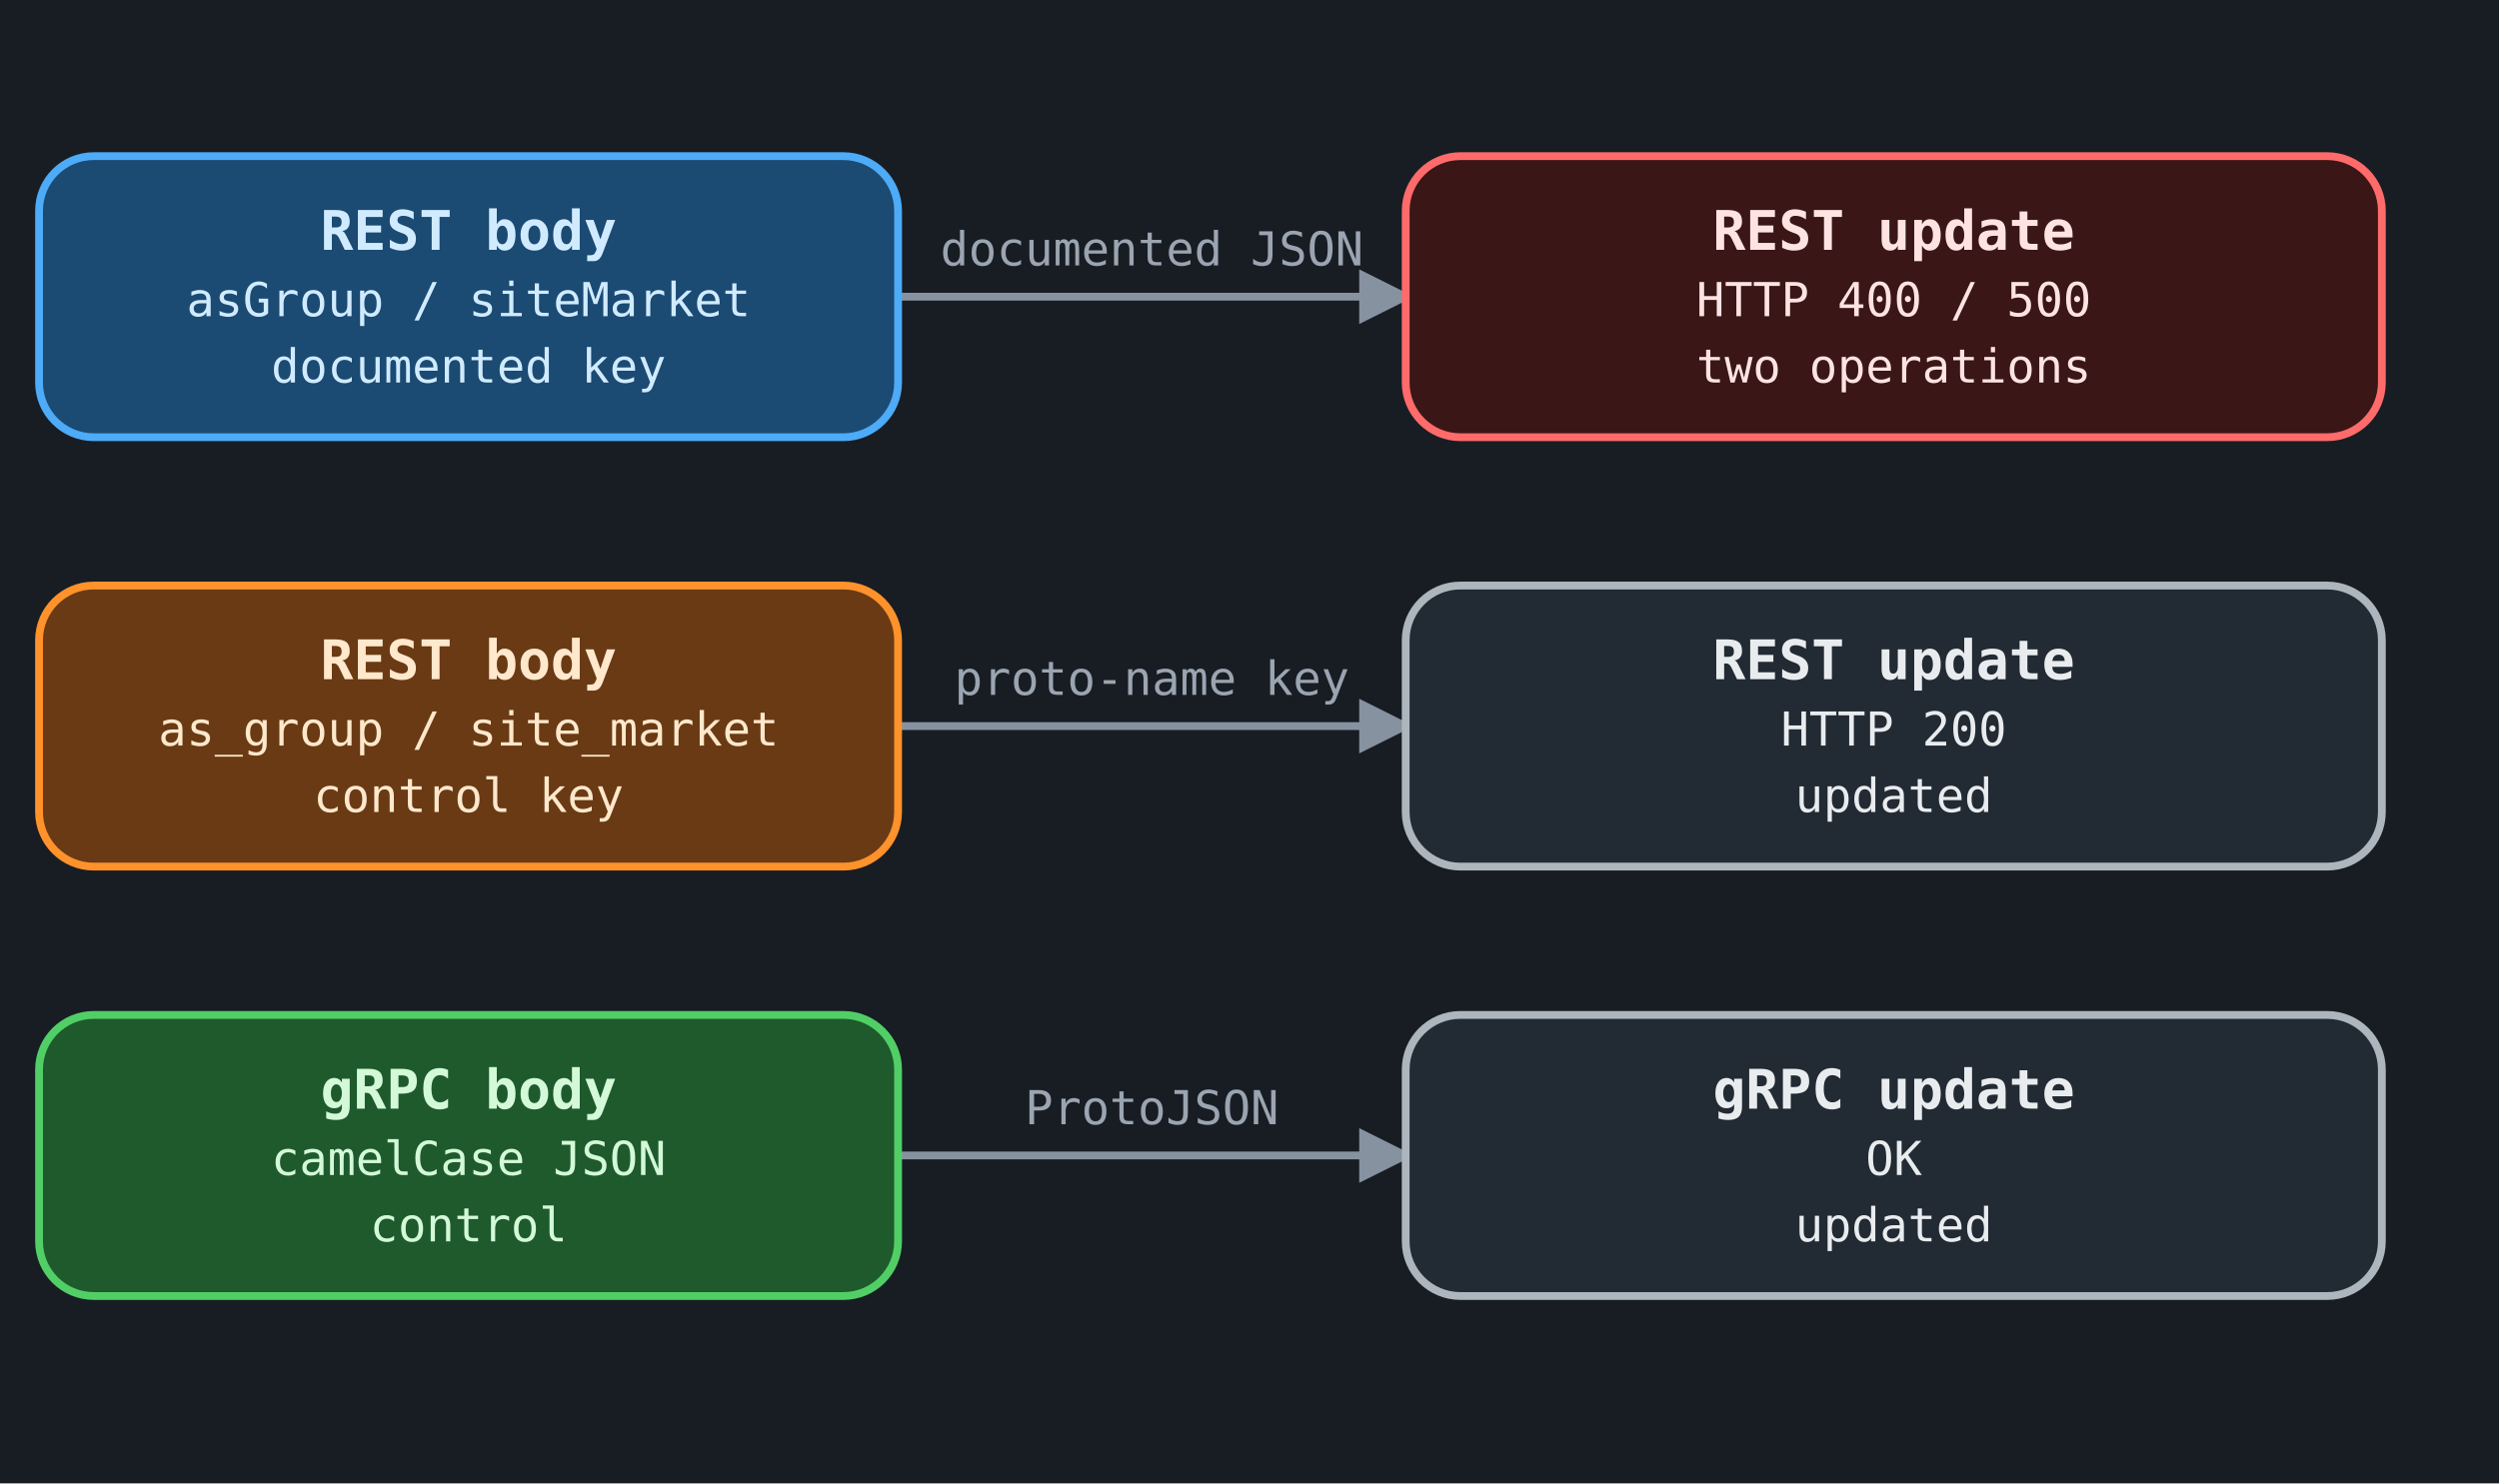
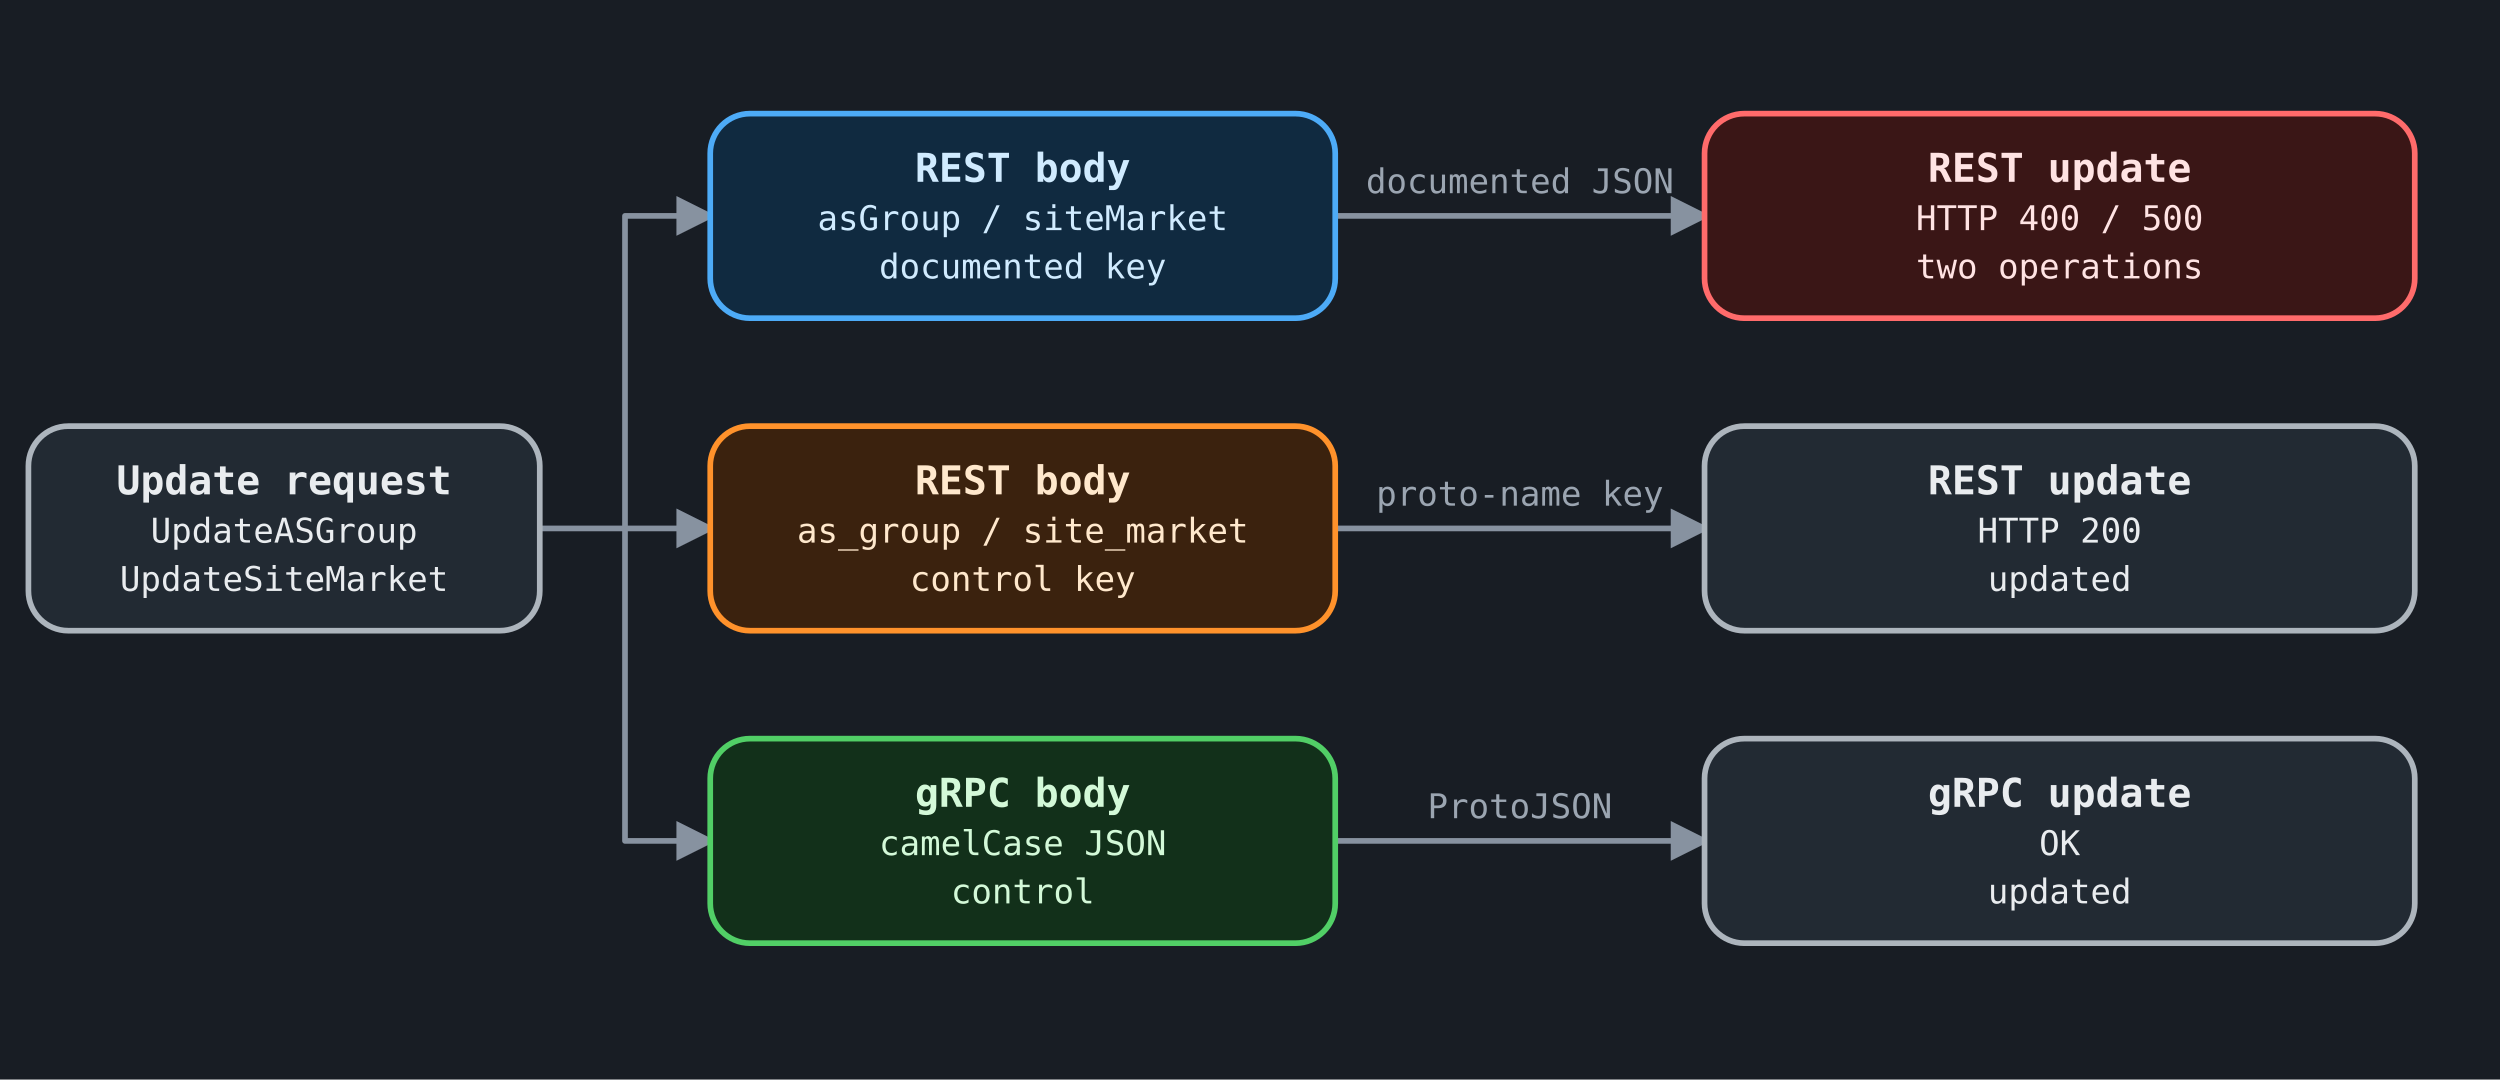
- <svg xmlns="http://www.w3.org/2000/svg" width="640" height="380" id="body-merge-flow" viewBox="0 0 640 380" role="group" aria-label="Documented REST bodies fail on two update routes while proto-name REST and gRPC controls succeed.">
+ <svg xmlns="http://www.w3.org/2000/svg" width="880" height="380" id="body-merge-flow" viewBox="0 0 880 380" role="group" aria-label="Documented REST bodies fail on two update routes while proto-name REST and gRPC controls succeed.">
  <style>/* House diagram style: the SVG parts and the explorer states. It reads the
   color tokens of page-theme/assets/theme.css, so load that file first. */
svg text { font-family: "JetBrains Mono", ui-monospace, "SF Mono", Menlo, Consolas, monospace; }
.node rect { stroke-width: 2; transition: stroke-width .15s; }
.node .nm { font-size: 14px; font-weight: 700; text-anchor: middle; }
.node .ft { font-size: 12px; text-anchor: middle; }
.fam-blue.src rect { fill: #1b4a73; stroke: #4dabf7; } .fam-blue.proc rect { fill: #102a40; stroke: #4dabf7; } .fam-blue text { fill: #d0ebff; }
.fam-violet.src rect { fill: #43307f; stroke: #9775fa; } .fam-violet.proc rect { fill: #251c45; stroke: #9775fa; } .fam-violet text { fill: #e5dbff; }
.fam-green.src rect { fill: #1e5a2c; stroke: #51cf66; } .fam-green.proc rect { fill: #12301a; stroke: #51cf66; } .fam-green text { fill: #d3f9d8; }
.fam-orange.src rect { fill: #6a3a14; stroke: #ff922b; } .fam-orange.proc rect { fill: #3b220e; stroke: #ff922b; } .fam-orange text { fill: #ffe8cc; }
.fam-red.src rect { fill: #6b2222; stroke: #ff6b6b; } .fam-red.proc rect { fill: #3a1616; stroke: #ff6b6b; } .fam-red text { fill: #ffe3e3; }
.fam-cyan.src rect { fill: #0d5560; stroke: #22b8cf; } .fam-cyan.proc rect { fill: #0a3036; stroke: #22b8cf; } .fam-cyan text { fill: #c5f6fa; }
.fam-yellow.src rect { fill: #5c4600; stroke: #fcc419; } .fam-yellow.proc rect { fill: #332800; stroke: #fcc419; } .fam-yellow text { fill: #fff3bf; }
.fam-neutral rect { fill: #222a33; stroke: #adb5bd; } .fam-neutral text { fill: #e9ecef; }
.planned rect { stroke-dasharray: 7 6; }
.container rect { fill: #151a20; stroke: #4a5562; stroke-width: 1.5; }
.clabel { font-size: 12px; font-weight: 600; fill: #9ba5b1; }
.wire { fill: none; stroke: #8792a0; stroke-width: 2; stroke-linecap: round; stroke-linejoin: round; }
.access .wire { stroke-dasharray: 1 7; stroke-width: 2.5; }
.elabel { font-size: 12px; fill: #9ba5b1; }
.ah { fill: #8792a0; } .ah-hi { fill: #f1f3f5; }
.note { font-size: 12px; font-weight: 600; fill: #9ba5b1; }
.note.warn { fill: #ffa94d; }
.note.fam-blue { fill: #4dabf7; } .note.fam-violet { fill: #9775fa; } .note.fam-green { fill: #51cf66; }
.note.fam-orange { fill: #ff922b; } .note.fam-red { fill: #ff6b6b; } .note.fam-cyan { fill: #22b8cf; }
.note.fam-yellow { fill: #fcc419; } .note.fam-neutral { fill: #adb5bd; }

.explorer .node { cursor: pointer; }
.explorer .node:focus { outline: none; }
.explorer .node:focus-visible rect, .explorer .node.sel rect { stroke: #b197fc; stroke-width: 4; }
.explorer .node, .explorer .edge { transition: opacity .2s; }
.explorer svg.dimming .node:not(.lit) { opacity: .28; }
.explorer svg.dimming .edge:not(.hi):not(.flow) { opacity: .14; }
.edge.hi .wire, .edge.flow .wire { stroke: #f1f3f5; stroke-width: 3; }
.edge.flow .wire { stroke-dasharray: 9 7; animation: flow .9s linear infinite; }
.edge.flow.access .wire, .edge.hi.access .wire { stroke-dasharray: 1 7; animation: none; }
@keyframes flow { to { stroke-dashoffset: -16; } }
@media (prefers-reduced-motion: reduce) { .edge.flow .wire { animation: none; stroke-dasharray: none; } * { transition: none !important; } }

.legend { display: flex; flex-wrap: wrap; gap: 6px 18px; font-size: 0.84rem; color: #9ba5b1; }
.legend svg { width: 34px; height: 10px; vertical-align: middle; margin-right: 6px; min-width: 0; }
</style>
  <rect width="100%" height="100%" fill="#181d24" />
  <defs>
    <marker id="body-merge-ah" viewBox="0 0 10 10" refX="8.5" refY="5" markerWidth="7" markerHeight="7" orient="auto-start-reverse">
      <path d="M0,0 L10,5 L0,10 z" class="ah" />
    </marker>
    <marker id="body-merge-ah-hi" viewBox="0 0 10 10" refX="8.5" refY="5" markerWidth="7" markerHeight="7" orient="auto-start-reverse">
      <path d="M0,0 L10,5 L0,10 z" class="ah-hi" />
    </marker>
  </defs>
+   <g class="edge data" data-seg="update_stem" data-links="update&gt;camel,update&gt;proto,update&gt;grpc">
+     <path d="M190,186 H220" class="wire" />
+   </g>
+   <g class="edge data" data-seg="update_camel" data-links="update&gt;camel">
+     <path d="M220,186 V76 H250" class="wire arrow" marker-end="url(#body-merge-ah)" />
+   </g>
+   <g class="edge data" data-seg="update_proto" data-links="update&gt;proto">
+     <path d="M220,186 H250" class="wire arrow" marker-end="url(#body-merge-ah)" />
+   </g>
+   <g class="edge data" data-seg="update_grpc" data-links="update&gt;grpc">
+     <path d="M220,186 V296 H250" class="wire arrow" marker-end="url(#body-merge-ah)" />
+   </g>
  <g class="edge data" data-seg="rest_camel" data-links="camel&gt;rest_error">
-     <path d="M230,76 H360" class="wire arrow" marker-end="url(#body-merge-ah)" />
-     <text x="295" y="68" class="elabel" text-anchor="middle">documented JSON</text>
+     <path d="M470,76 H600" class="wire arrow" marker-end="url(#body-merge-ah)" />
+     <text x="535" y="68" class="elabel" text-anchor="middle">documented JSON</text>
  </g>
  <g class="edge data" data-seg="rest_proto" data-links="proto&gt;rest_ok">
-     <path d="M230,186 H360" class="wire arrow" marker-end="url(#body-merge-ah)" />
-     <text x="295" y="178" class="elabel" text-anchor="middle">proto-name key</text>
+     <path d="M470,186 H600" class="wire arrow" marker-end="url(#body-merge-ah)" />
+     <text x="535" y="178" class="elabel" text-anchor="middle">proto-name key</text>
  </g>
  <g class="edge data" data-seg="grpc_camel" data-links="grpc&gt;grpc_ok">
-     <path d="M230,296 H360" class="wire arrow" marker-end="url(#body-merge-ah)" />
-     <text x="295" y="288" class="elabel" text-anchor="middle">ProtoJSON</text>
+     <path d="M470,296 H600" class="wire arrow" marker-end="url(#body-merge-ah)" />
+     <text x="535" y="288" class="elabel" text-anchor="middle">ProtoJSON</text>
  </g>
-   <g class="node fam-blue src " data-id="camel">
-     <rect x="10" y="40" width="220" height="72" rx="14" />
-     <text x="120.0" y="64.0" class="nm">REST body</text>
-     <text x="120.0" y="81.0" class="ft">asGroup / siteMarket</text>
-     <text x="120.0" y="98.0" class="ft">documented key</text>
+   <g class="node fam-blue proc " data-id="camel">
+     <rect x="250" y="40" width="220" height="72" rx="14" />
+     <text x="360" y="64.0" class="nm">REST body</text>
+     <text x="360" y="81.0" class="ft">asGroup / siteMarket</text>
+     <text x="360" y="98.0" class="ft">documented key</text>
  </g>
-   <g class="node fam-orange src " data-id="proto">
-     <rect x="10" y="150" width="220" height="72" rx="14" />
-     <text x="120.0" y="174.0" class="nm">REST body</text>
-     <text x="120.0" y="191.0" class="ft">as_group / site_market</text>
-     <text x="120.0" y="208.0" class="ft">control key</text>
+   <g class="node fam-orange proc " data-id="proto">
+     <rect x="250" y="150" width="220" height="72" rx="14" />
+     <text x="360" y="174.0" class="nm">REST body</text>
+     <text x="360" y="191.0" class="ft">as_group / site_market</text>
+     <text x="360" y="208.0" class="ft">control key</text>
  </g>
-   <g class="node fam-green src " data-id="grpc">
-     <rect x="10" y="260" width="220" height="72" rx="14" />
-     <text x="120.0" y="284.0" class="nm">gRPC body</text>
-     <text x="120.0" y="301.0" class="ft">camelCase JSON</text>
-     <text x="120.0" y="318.0" class="ft">control</text>
+   <g class="node fam-green proc " data-id="grpc">
+     <rect x="250" y="260" width="220" height="72" rx="14" />
+     <text x="360" y="284.0" class="nm">gRPC body</text>
+     <text x="360" y="301.0" class="ft">camelCase JSON</text>
+     <text x="360" y="318.0" class="ft">control</text>
  </g>
  <g class="node fam-red proc " data-id="rest_error">
-     <rect x="360" y="40" width="250" height="72" rx="14" />
-     <text x="485.0" y="64.0" class="nm">REST update</text>
-     <text x="485.0" y="81.0" class="ft">HTTP 400 / 500</text>
-     <text x="485.0" y="98.0" class="ft">two operations</text>
+     <rect x="600" y="40" width="250" height="72" rx="14" />
+     <text x="725" y="64.0" class="nm">REST update</text>
+     <text x="725" y="81.0" class="ft">HTTP 400 / 500</text>
+     <text x="725" y="98.0" class="ft">two operations</text>
  </g>
  <g class="node fam-neutral hub " data-id="rest_ok">
-     <rect x="360" y="150" width="250" height="72" rx="14" />
-     <text x="485.0" y="174.0" class="nm">REST update</text>
-     <text x="485.0" y="191.0" class="ft">HTTP 200</text>
-     <text x="485.0" y="208.0" class="ft">updated</text>
+     <rect x="600" y="150" width="250" height="72" rx="14" />
+     <text x="725" y="174.0" class="nm">REST update</text>
+     <text x="725" y="191.0" class="ft">HTTP 200</text>
+     <text x="725" y="208.0" class="ft">updated</text>
  </g>
  <g class="node fam-neutral hub " data-id="grpc_ok">
-     <rect x="360" y="260" width="250" height="72" rx="14" />
-     <text x="485.0" y="284.0" class="nm">gRPC update</text>
-     <text x="485.0" y="301.0" class="ft">OK</text>
-     <text x="485.0" y="318.0" class="ft">updated</text>
+     <rect x="600" y="260" width="250" height="72" rx="14" />
+     <text x="725" y="284.0" class="nm">gRPC update</text>
+     <text x="725" y="301.0" class="ft">OK</text>
+     <text x="725" y="318.0" class="ft">updated</text>
+   </g>
+   <g class="node fam-neutral hub " data-id="update">
+     <rect x="10" y="150" width="180" height="72" rx="14" />
+     <text x="100.0" y="174.0" class="nm">Update request</text>
+     <text x="100.0" y="191.0" class="ft">UpdateASGroup</text>
+     <text x="100.0" y="208.0" class="ft">UpdateSiteMarket</text>
  </g>
</svg>
